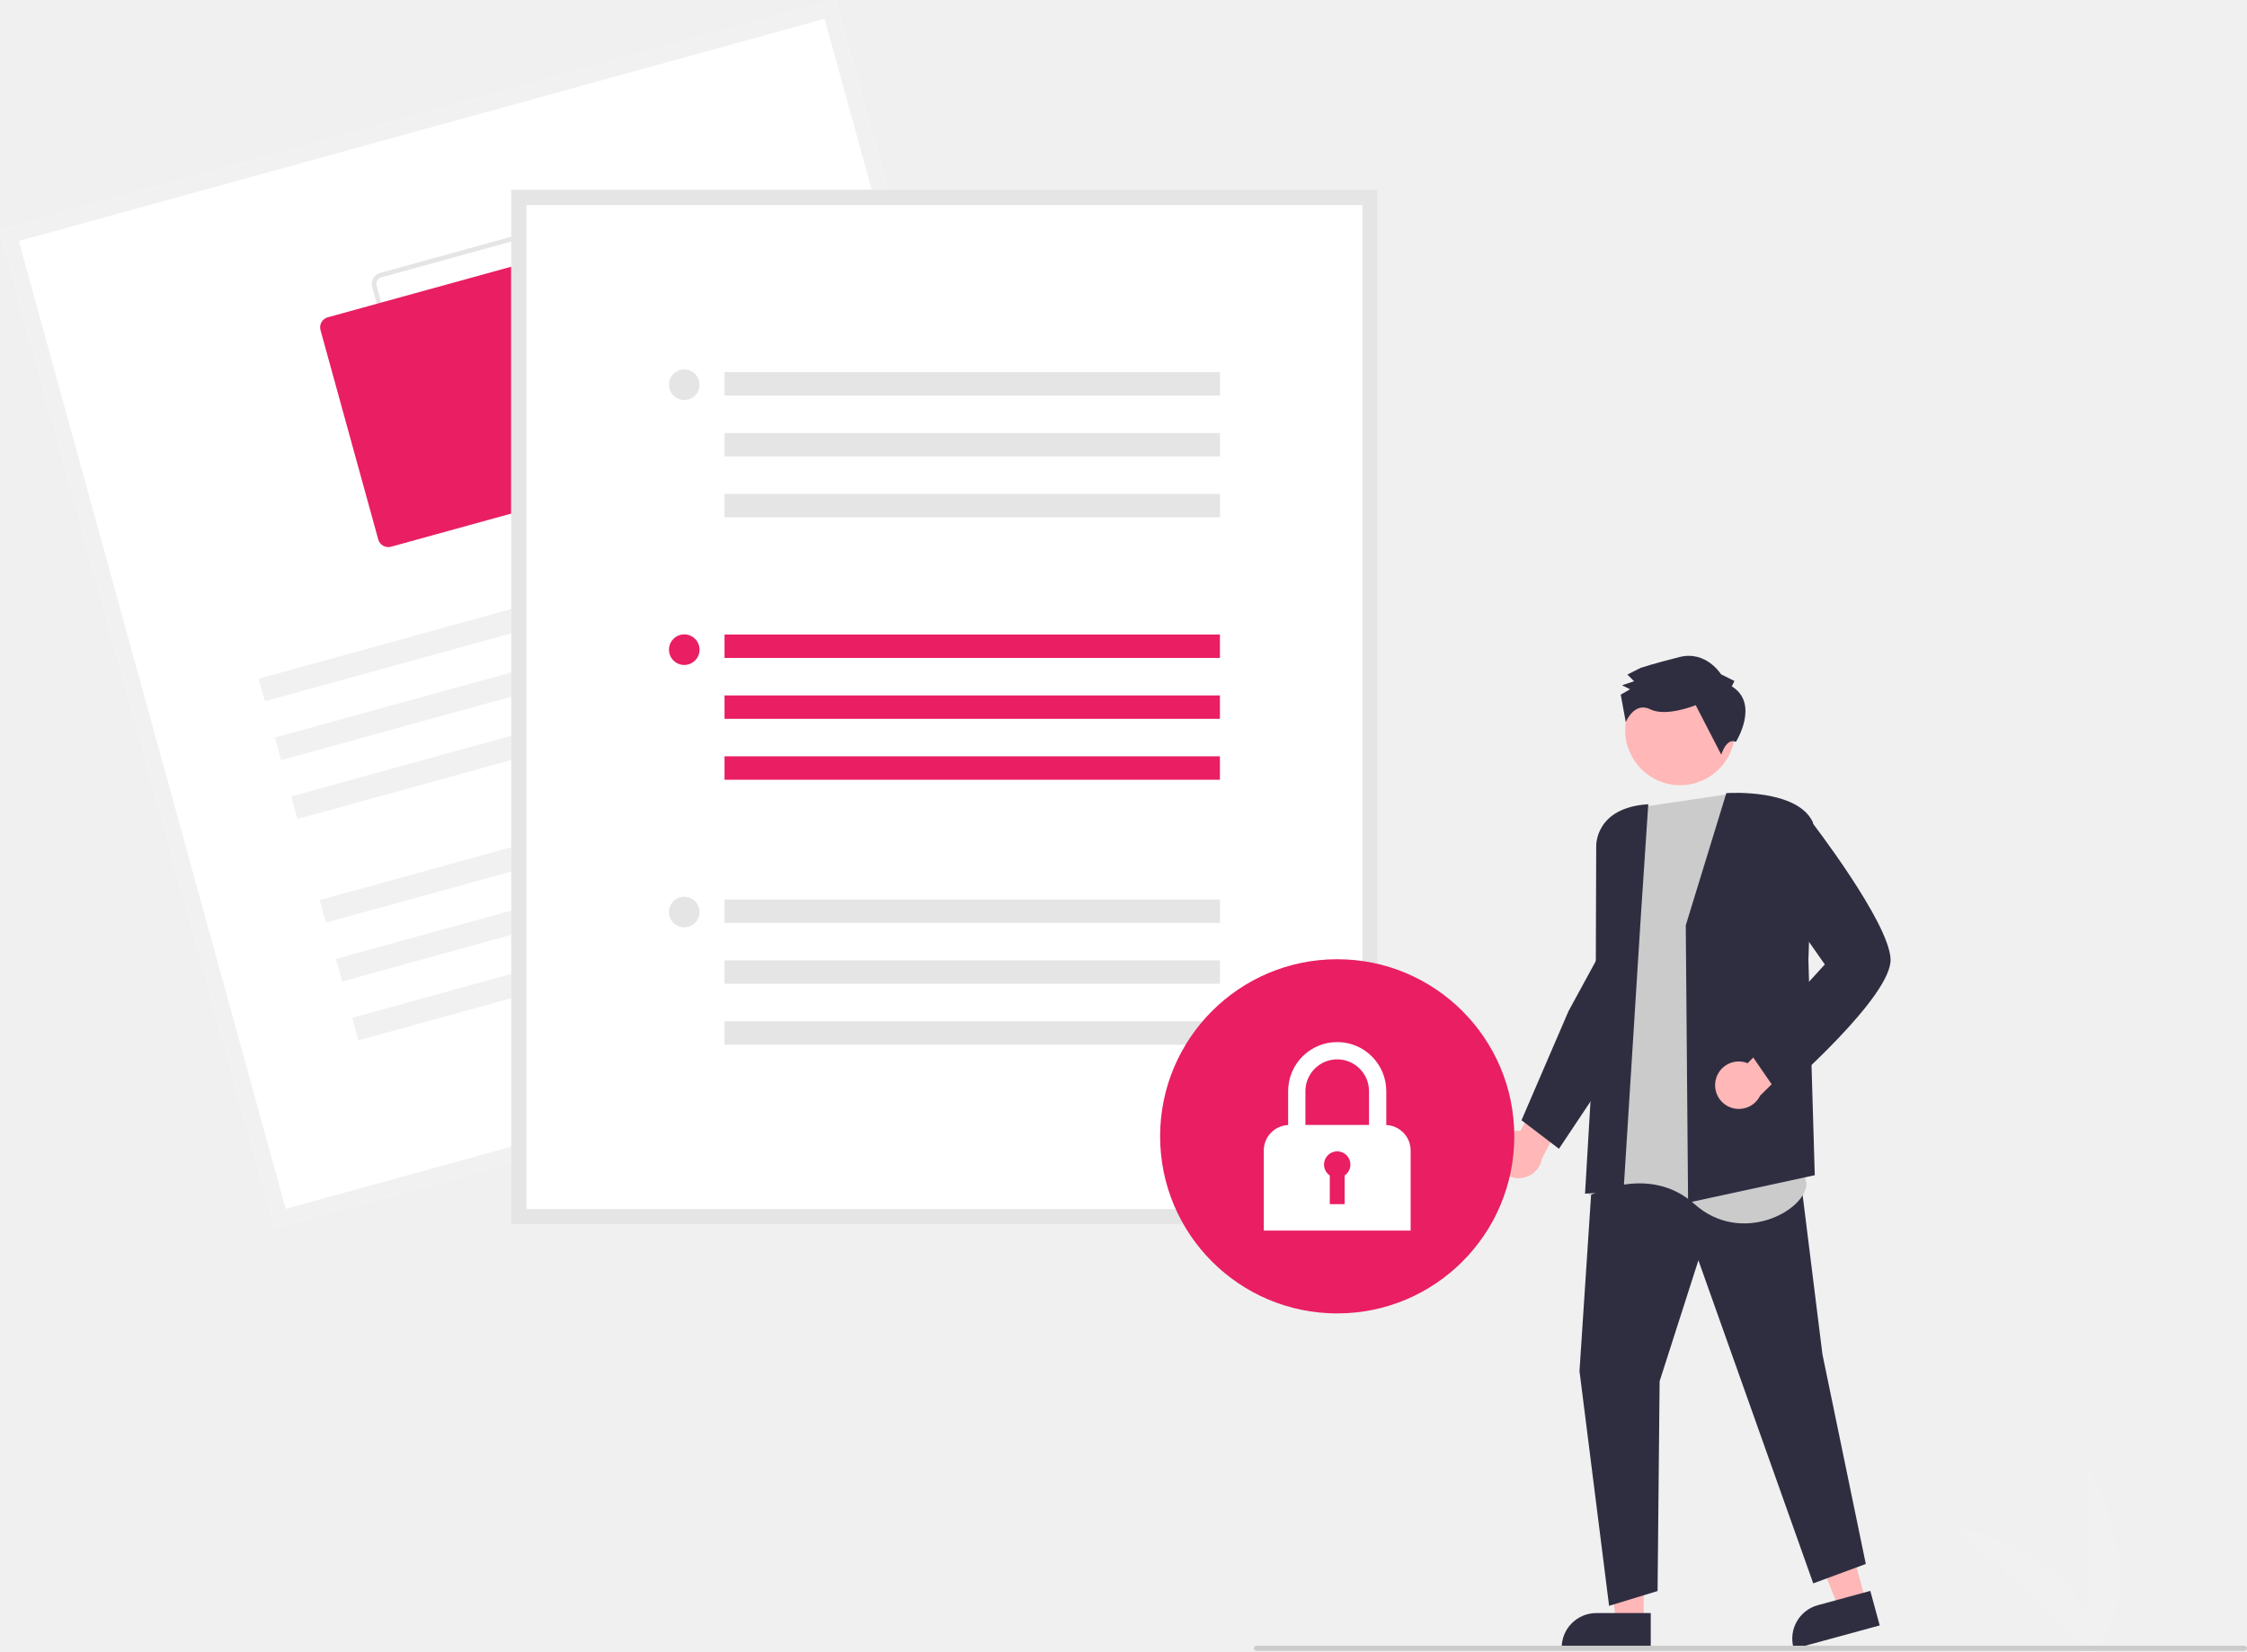
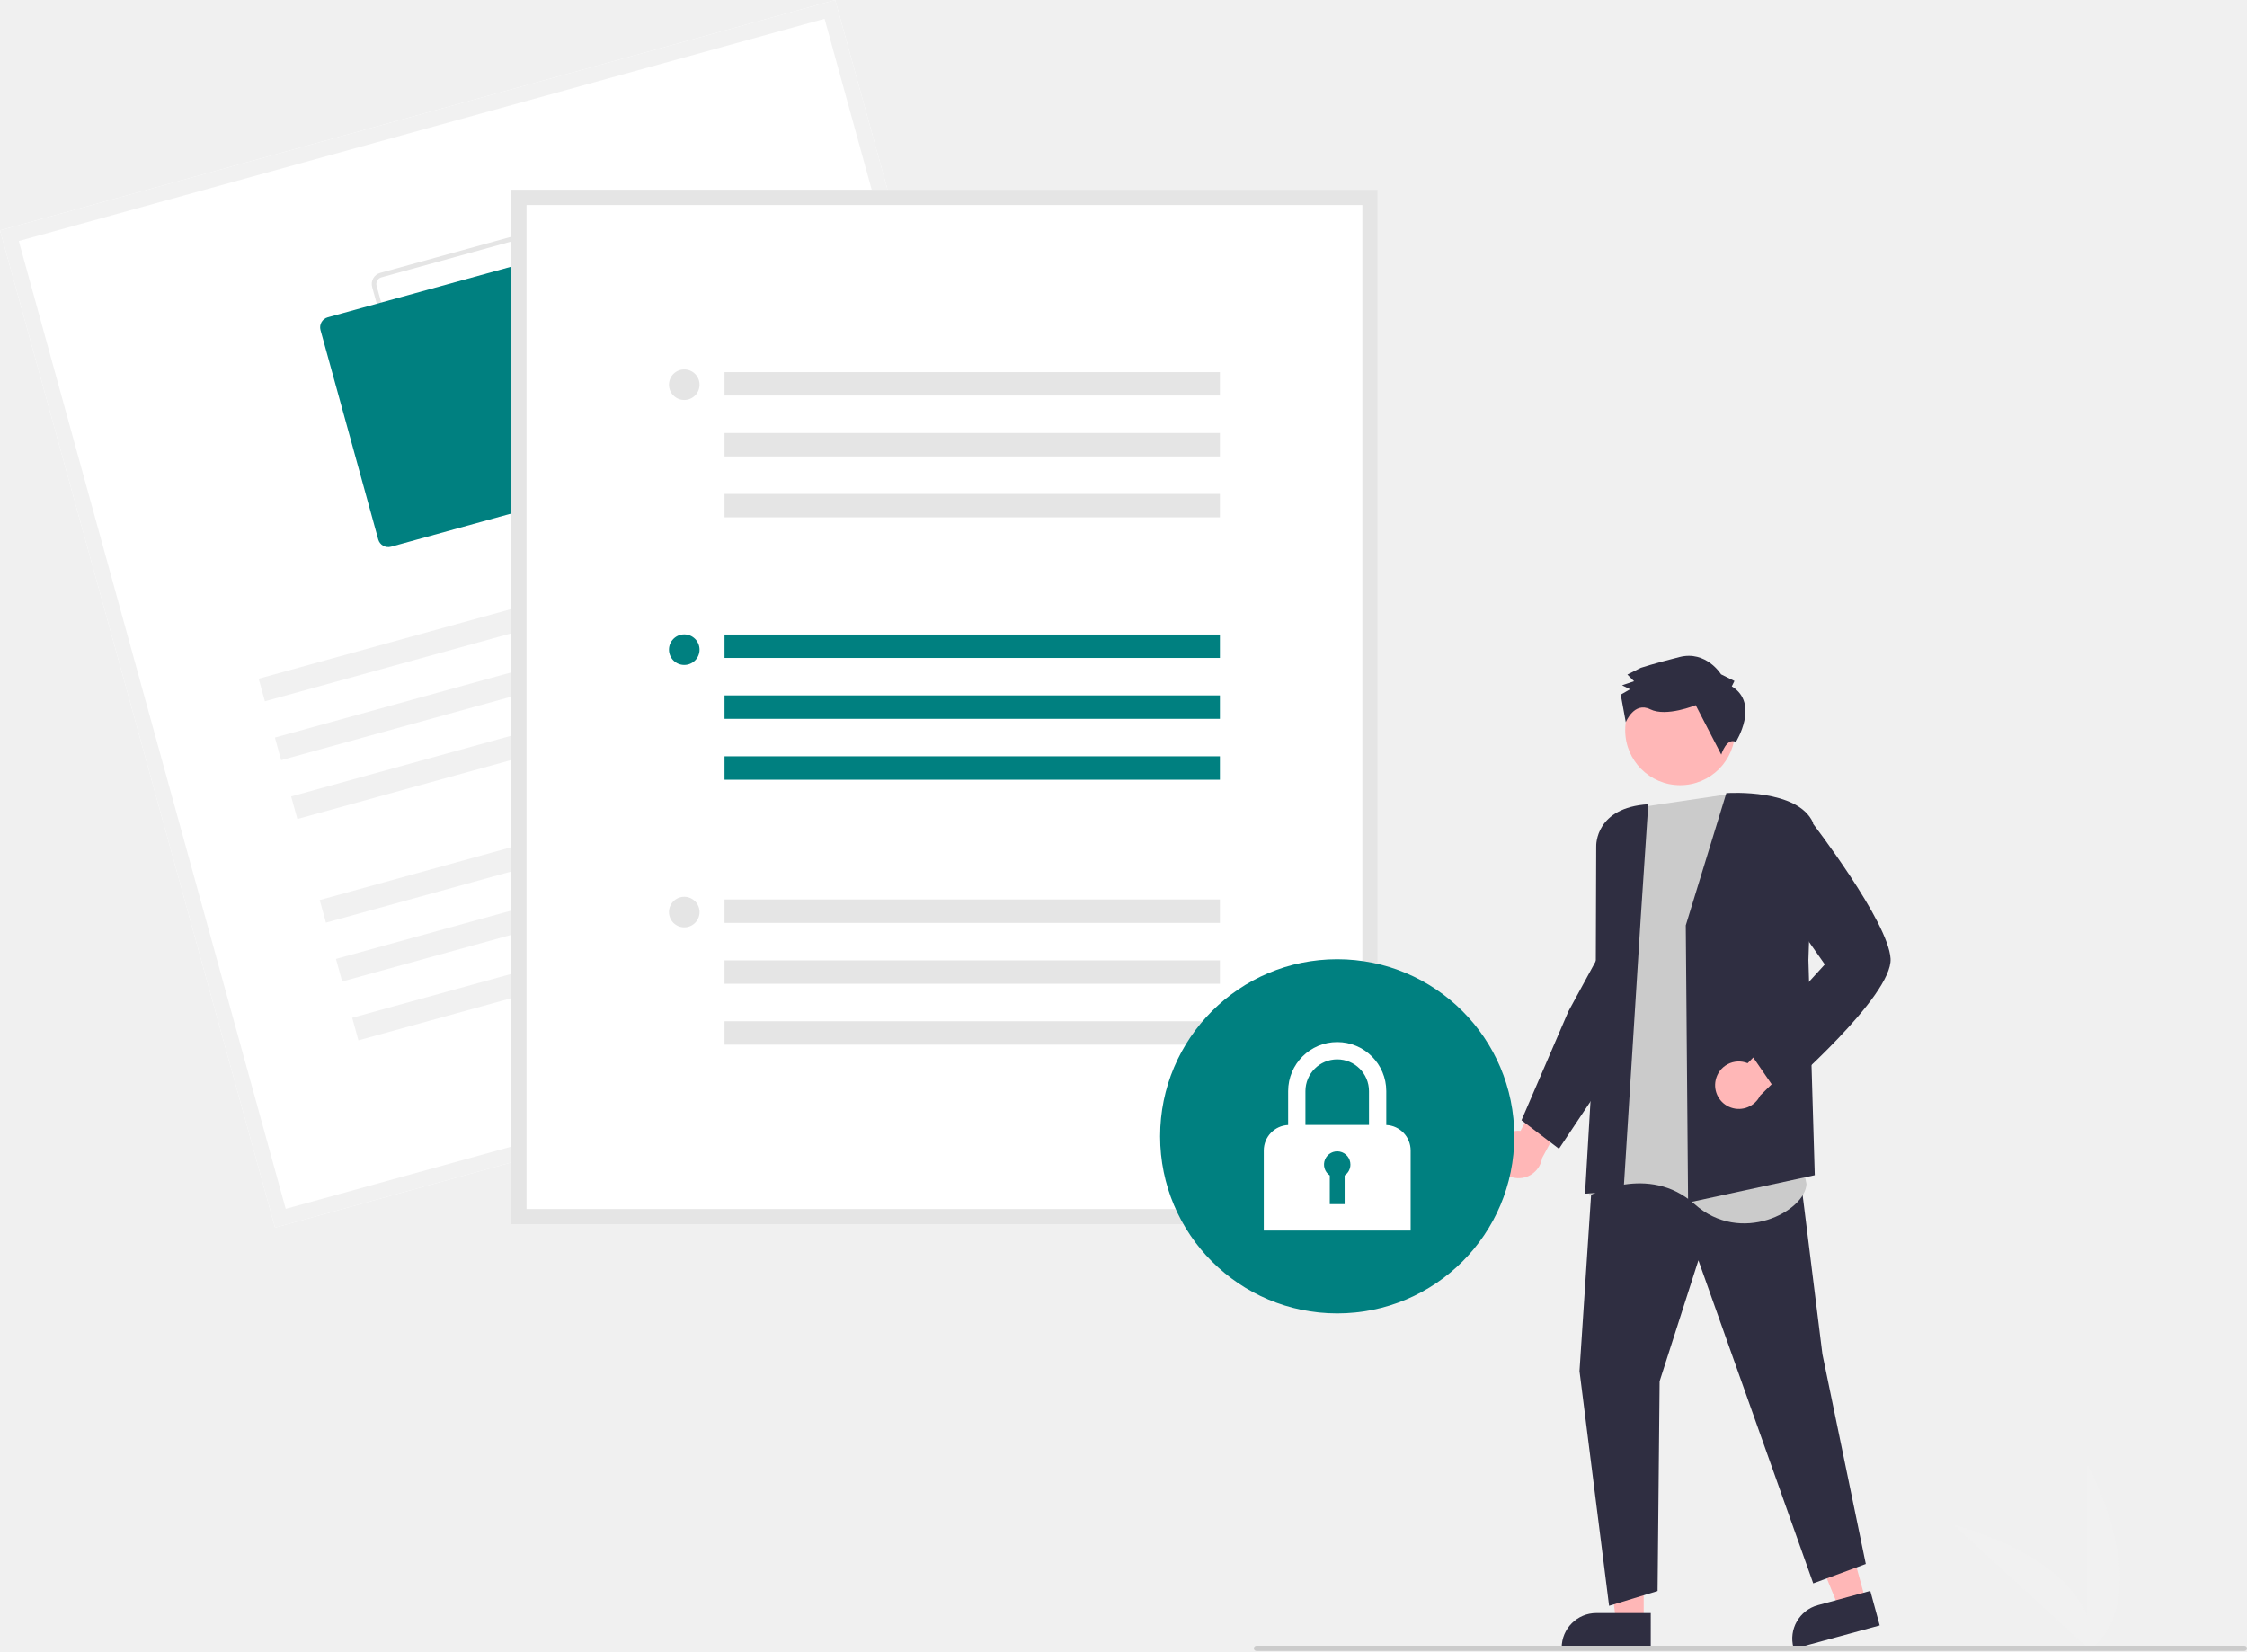
<svg xmlns="http://www.w3.org/2000/svg" data-name="Layer 1" width="866.524" height="637.056" viewBox="0 0 866.524 637.056">
  <path d="M971.738,768.528v-72.34S999.93,747.474,971.738,768.528Z" transform="translate(-166.7382 -131.4719)" fill="#f1f1f1" />
  <path d="M973.48,768.515,920.19,719.594S977.035,733.51,973.48,768.515Z" transform="translate(-166.7382 -131.4719)" fill="#f1f1f1" />
  <path d="M743.266,577.442a9.095,9.095,0,0,1,9.851-9.872l9.607-18.431,12.624,3.106-13.932,25.838a9.145,9.145,0,0,1-18.15-.641Z" transform="translate(-166.7382 -131.4719)" fill="#ffb7b7" />
  <polygon points="633.871 625.527 623.218 625.526 618.15 584.437 633.873 584.438 633.871 625.527" fill="#ffb7b7" />
  <path d="M803.326,767.325l-34.349-.001v-.434a13.37,13.37,0,0,1,13.37-13.369h.001l20.979.001Z" transform="translate(-166.7382 -131.4719)" fill="#2f2e41" />
  <polygon points="719.549 617.569 709.271 620.371 693.57 582.063 708.739 577.927 719.549 617.569" fill="#ffb7b7" />
  <path d="M891.625,758.288,858.486,767.325l-.114-.419a13.37,13.37,0,0,1,9.381-16.416l.001-0L887.993,744.97Z" transform="translate(-166.7382 -131.4719)" fill="#2f2e41" />
  <polygon points="614.423 448.033 609.109 528.727 620.524 619.261 639.221 613.554 640.009 532.663 654.966 486.018 699.25 610.602 719.521 603.123 702.792 522.232 693.345 446.262 614.423 448.033" fill="#2f2e41" />
  <path d="M832.823,437.806,801.337,442.449,789.994,453.667l-3.522,40.307,2.187,35.702-9.119,62.959s22.93-12.729,40.701,3.205,42.635,2.816,43.147-7.784Z" transform="translate(-166.7382 -131.4719)" fill="#cbcbcb" />
  <path d="M816.834,488.357l-0-.045,15.641-50.984.202-.013c1.113-.072,27.337-1.618,33.202,11.33l.028.062-1.782,52.983,2.454,82.979-48.501,10.505-.353.077Z" transform="translate(-166.7382 -131.4719)" fill="#2f2e41" />
  <path d="M799.501,484.833l2.869-43.221c-20.407,1.269-20.099,15.738-20.076,16.369l-.223,64.65-4.087,69.164,14.86-1.114Z" transform="translate(-166.7382 -131.4719)" fill="#2f2e41" />
  <path d="M753.485,563.477l18.117-42.047L784.248,498.208l6.602,41.889-22.922,34.384Z" transform="translate(-166.7382 -131.4719)" fill="#2f2e41" />
  <path d="M828.36,548.006a9.095,9.095,0,0,1,12.325-6.526l14.616-14.777,11.146,6.692L845.514,553.973A9.145,9.145,0,0,1,828.36,548.006Z" transform="translate(-166.7382 -131.4719)" fill="#ffb7b7" />
  <path d="M840.651,536.085,870.452,503.393,850.726,475.244l2.03-13.762L864.383,447.12l.227.293c1.239,1.604,30.362,39.439,31.198,53.763.839,14.376-41.021,50.742-42.803,52.282l-.248.214Z" transform="translate(-166.7382 -131.4719)" fill="#2f2e41" />
  <circle cx="647.916" cy="281.612" r="21.181" fill="#ffb7b7" />
  <path d="M834.576,396.15l1.027-2.067-5.167-2.567s-5.7-9.274-16.014-6.668-14.955,4.166-14.955,4.166l-5.154,2.593,2.587,2.574-4.64,1.56,3.1,1.54-3.607,2.073,1.942,10.628s3.225-8.061,9.425-4.981,17.541-1.592,17.541-1.592l9.853,19.069s2.033-6.684,5.657-4.902C836.171,417.577,845.43,402.831,834.576,396.15Z" transform="translate(-166.7382 -131.4719)" fill="#2f2e41" />
  <path d="M594.907,516.07,272.805,604.901,166.738,220.303l322.102-88.831Z" transform="translate(-166.7382 -131.4719)" fill="#fff" />
  <path d="M594.907,516.07,272.805,604.901,166.738,220.303l322.102-88.831ZM276.92,597.651l310.738-85.697-102.932-373.233-310.738,85.697Z" transform="translate(-166.7382 -131.4719)" fill="#f1f1f1" />
  <path d="M418.744,303.765l-80.741,22.267a4.46,4.46,0,0,1-5.479-3.11l-22.267-80.741a4.46,4.46,0,0,1,3.11-5.479l80.741-22.267a4.46,4.46,0,0,1,5.479,3.11l22.267,80.741A4.46,4.46,0,0,1,418.744,303.765ZM313.841,238.42a2.676,2.676,0,0,0-1.866,3.288l22.267,80.741a2.676,2.676,0,0,0,3.288,1.866l80.741-22.267a2.676,2.676,0,0,0,1.866-3.288l-22.267-80.741a2.676,2.676,0,0,0-3.288-1.866Z" transform="translate(-166.7382 -131.4719)" fill="#e5e5e5" />
-   <path d="M398.277,320.039l-80.741,22.267a4.014,4.014,0,0,1-4.931-2.799L290.337,258.766a4.014,4.014,0,0,1,2.799-4.931l80.741-22.267a4.014,4.014,0,0,1,4.931,2.799l22.267,80.741A4.014,4.014,0,0,1,398.277,320.039Z" transform="translate(-166.7382 -131.4719)" fill="#e91e63" />
+   <path d="M398.277,320.039l-80.741,22.267a4.014,4.014,0,0,1-4.931-2.799L290.337,258.766a4.014,4.014,0,0,1,2.799-4.931l80.741-22.267a4.014,4.014,0,0,1,4.931,2.799l22.267,80.741A4.014,4.014,0,0,1,398.277,320.039Z" transform="translate(-166.7382 -131.4719)" fill="#008080" />
  <rect x="263.489" y="361.969" width="233.728" height="9.032" transform="translate(-250.4837 -17.16149) rotate(-15.41811)" fill="#f1f1f1" />
  <rect x="269.75" y="384.671" width="233.728" height="9.032" transform="translate(-256.294 -14.67996) rotate(-15.41811)" fill="#f1f1f1" />
  <rect x="276.011" y="407.372" width="233.728" height="9.032" transform="translate(-262.1042 -12.19843) rotate(-15.41811)" fill="#f1f1f1" />
  <rect x="287.03" y="447.328" width="233.728" height="9.032" transform="translate(-272.3302 -7.83093) rotate(-15.41811)" fill="#f1f1f1" />
  <rect x="293.291" y="470.03" width="233.728" height="9.032" transform="translate(-278.1405 -5.34939) rotate(-15.41811)" fill="#f1f1f1" />
  <rect x="299.552" y="492.732" width="233.728" height="9.032" transform="translate(-283.9507 -2.86786) rotate(-15.41811)" fill="#f1f1f1" />
  <path d="M698.014,603.616H363.887V204.661H698.014Z" transform="translate(-166.7382 -131.4719)" fill="#fff" />
  <path d="M698.014,603.616H363.887V204.661H698.014Zm-328.233-5.895H692.12V210.555H369.782Z" transform="translate(-166.7382 -131.4719)" fill="#e5e5e5" />
-   <rect x="279.408" y="244.695" width="191.034" height="9.032" fill="#e91e63" />
-   <rect x="279.408" y="268.178" width="191.034" height="9.032" fill="#e91e63" />
-   <rect x="279.408" y="291.661" width="191.034" height="9.032" fill="#e91e63" />
-   <circle cx="263.877" cy="250.534" r="5.895" fill="#e91e63" />
+   <rect x="279.408" y="244.695" width="191.034" height="9.032" fill="#008080" />
+   <rect x="279.408" y="268.178" width="191.034" height="9.032" fill="#008080" />
+   <rect x="279.408" y="291.661" width="191.034" height="9.032" fill="#008080" />
+   <circle cx="263.877" cy="250.534" r="5.895" fill="#008080" />
  <rect x="279.408" y="143.505" width="191.034" height="9.032" fill="#e5e5e5" />
  <rect x="279.408" y="166.989" width="191.034" height="9.032" fill="#e5e5e5" />
  <rect x="279.408" y="190.472" width="191.034" height="9.032" fill="#e5e5e5" />
  <circle cx="263.877" cy="148.362" r="5.895" fill="#e5e5e5" />
  <rect x="279.408" y="346.867" width="191.034" height="9.032" fill="#e5e5e5" />
  <rect x="279.408" y="370.35" width="191.034" height="9.032" fill="#e5e5e5" />
  <rect x="279.408" y="393.833" width="191.034" height="9.032" fill="#e5e5e5" />
  <circle cx="263.877" cy="351.723" r="5.895" fill="#e5e5e5" />
-   <circle cx="515.677" cy="438.205" r="68.293" fill="#e91e63" />
+   <circle cx="515.677" cy="438.205" r="68.293" fill="#008080" />
  <path d="M701.336,565.32V552.253a18.921,18.921,0,1,0-37.842,0v13.067a9.838,9.838,0,0,0-9.396,9.823v30.879h56.634V575.144A9.838,9.838,0,0,0,701.336,565.32ZM682.415,539.994a12.273,12.273,0,0,1,12.258,12.259v13.044H670.157V552.253A12.273,12.273,0,0,1,682.415,539.994Z" transform="translate(-166.7382 -131.4719)" fill="#fff" />
-   <path d="M687.506,580.569a5.091,5.091,0,1,0-7.954,4.207v11.065H685.278v-11.065A5.084,5.084,0,0,0,687.506,580.569Z" transform="translate(-166.7382 -131.4719)" fill="#e91e63" />
+   <path d="M687.506,580.569a5.091,5.091,0,1,0-7.954,4.207v11.065H685.278v-11.065A5.084,5.084,0,0,0,687.506,580.569Z" transform="translate(-166.7382 -131.4719)" fill="#008080" />
  <path d="M1032.262,768.122h-381a1,1,0,0,1,0-2h381a1,1,0,0,1,0,2Z" transform="translate(-166.7382 -131.4719)" fill="#cbcbcb" />
</svg>
